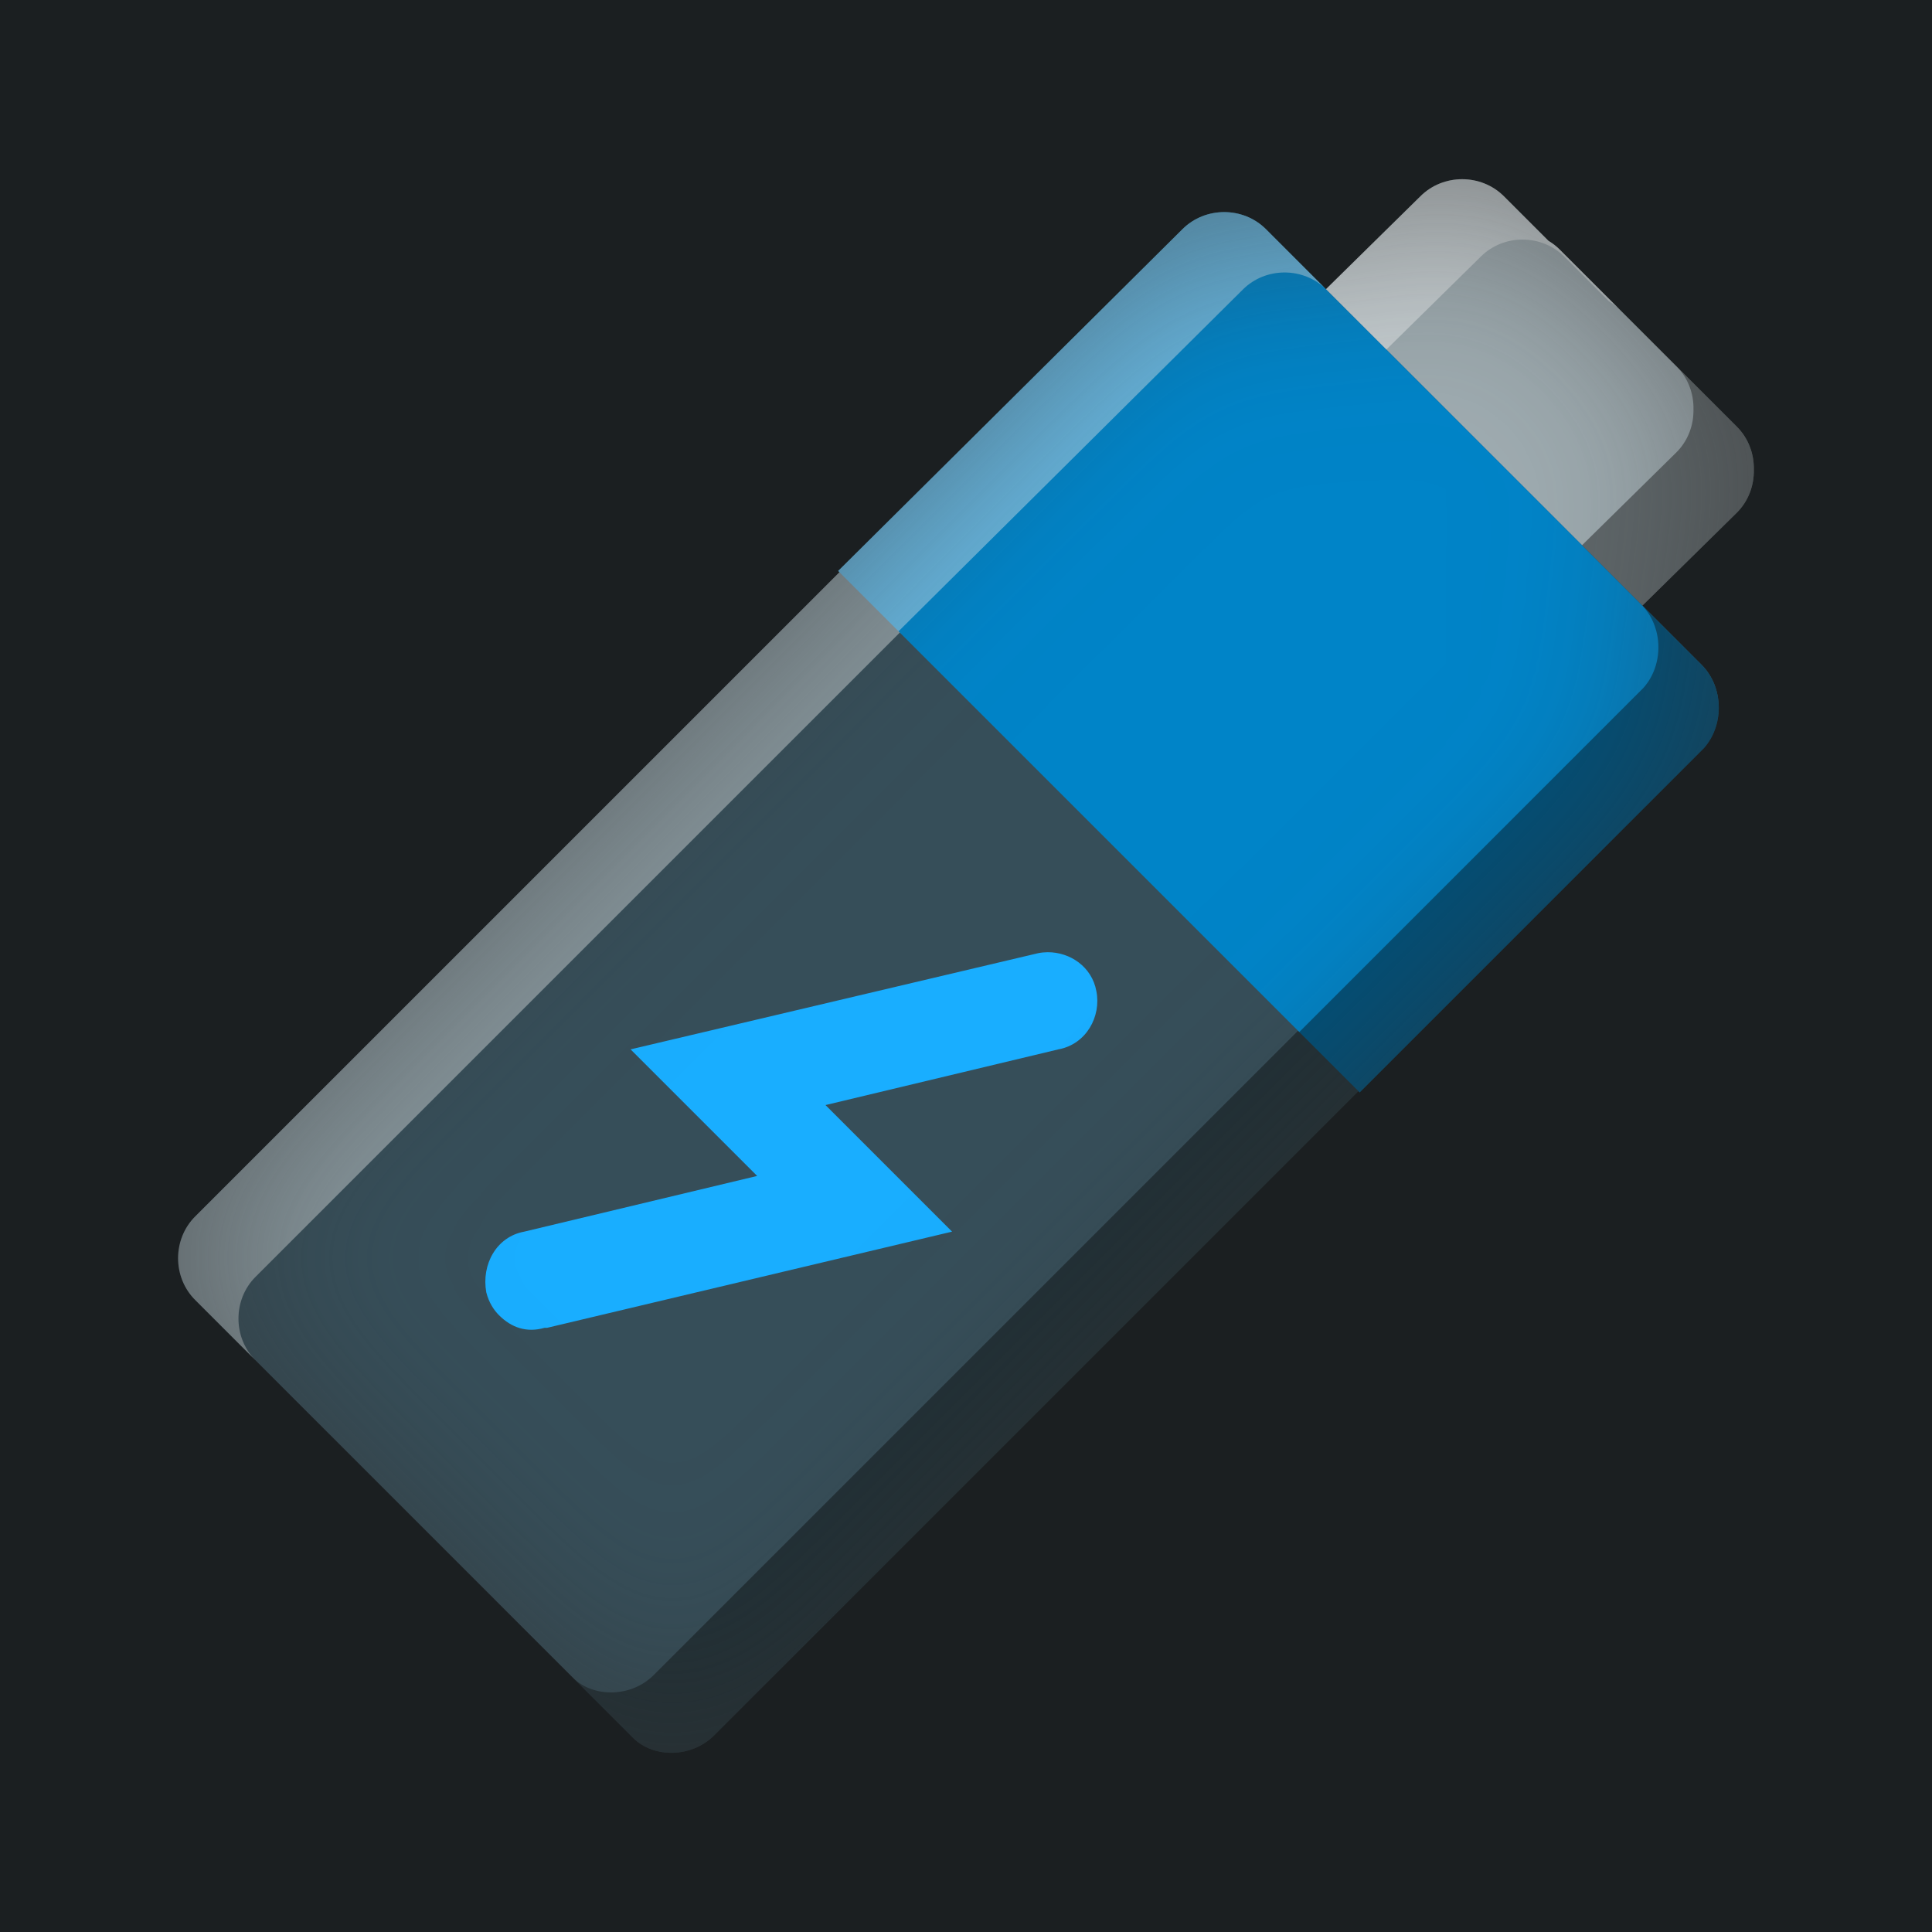
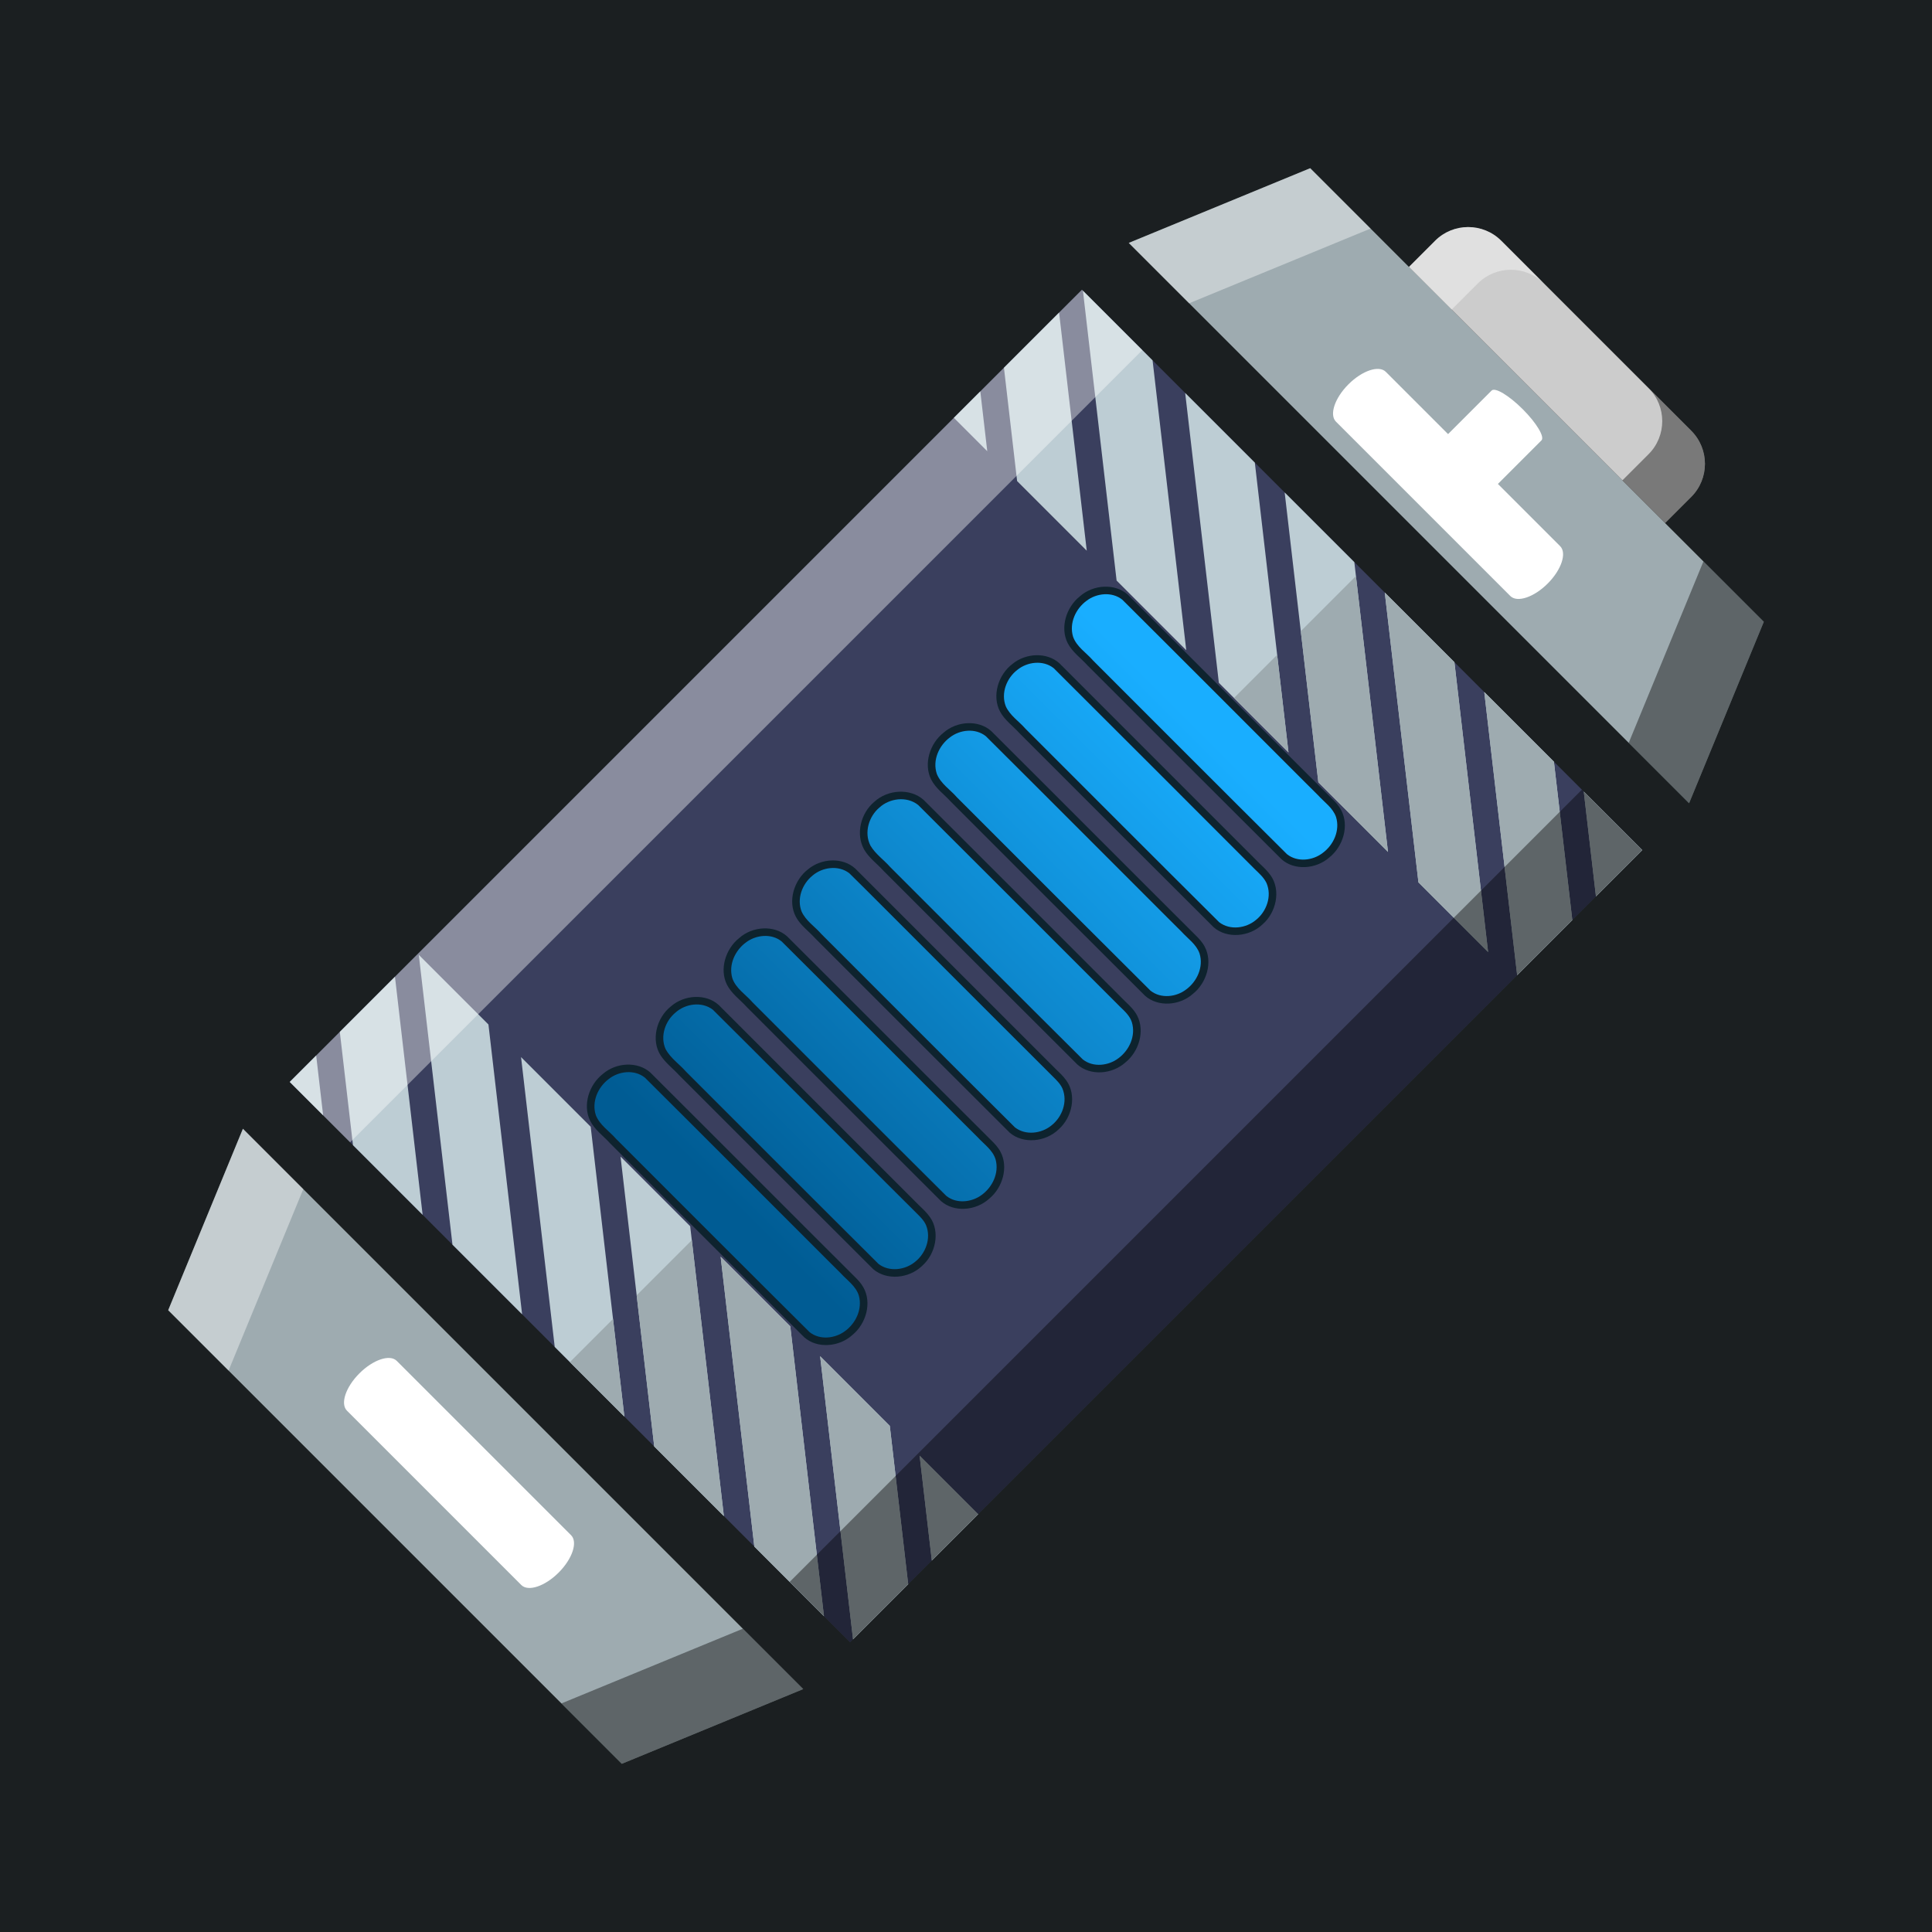
- <svg xmlns="http://www.w3.org/2000/svg" viewBox="0 0 512 512" style="height: 512px; width: 512px;" version="1.1" id="svg3">
+ <svg xmlns="http://www.w3.org/2000/svg" xmlns:xlink="http://www.w3.org/1999/xlink" viewBox="0 0 512 512" version="1.1" id="svg3" xml:space="preserve" width="512" height="512">
  <defs id="defs2">
-     <filter style="color-interpolation-filters:sRGB;" id="filter6" x="-0.145" y="-0.145" width="1.289" height="1.29">
-       <feFlood result="flood" in="SourceGraphic" flood-opacity="0.533" flood-color="rgb(51,51,51)" id="feFlood3" />
-       <feGaussianBlur result="blur" in="SourceGraphic" stdDeviation="30" id="feGaussianBlur3" />
-       <feOffset result="offset" in="blur" dx="0" dy="0" id="feOffset3" />
-       <feComposite result="comp1" operator="out" in="flood" in2="offset" id="feComposite5" />
-       <feComposite result="comp2" operator="atop" in="comp1" in2="SourceGraphic" id="feComposite6" />
-     </filter>
+     <linearGradient id="linearGradient29">
+       <stop style="stop-color:#19aeff;stop-opacity:1" offset="0" id="stop29" />
+       <stop style="stop-color:#005c94;stop-opacity:1" offset="1" id="stop30" />
+     </linearGradient>
+     <linearGradient xlink:href="#linearGradient29" id="linearGradient30" x1="202.752" y1="140.321" x2="202.752" y2="265.196" gradientUnits="userSpaceOnUse" gradientTransform="matrix(0.641418,0,0,1.195845,241.8643,-38.64303)" />
+     <clipPath clipPathUnits="userSpaceOnUse" id="clipPath1">
+       <path id="path1" style="display:inline;fill:#ffff3e;fill-opacity:1;stroke:none;stroke-width:0.379;stroke-dasharray:none;stroke-opacity:1" d="m 395.841,121.172 c -19.042,0.012 -38.084,-0.032 -57.125,0.023 -2.978,0.323 -5.118,3.068 -5.481,5.796 -0.476,2.947 0.738,6.34 3.542,7.841 2.164,1.036 4.639,0.433 6.952,0.599 20.415,-0.006 40.831,0.029 61.246,-0.035 2.987,-0.33 5.116,-3.104 5.458,-5.84 0.463,-2.942 -0.767,-6.32 -3.575,-7.798 -1.951,-0.946 -4.2,-0.489 -6.294,-0.595 -1.574,0.003 -3.148,0.007 -4.722,0.01 z m 6.359,21.68 c -21.168,-0.002 -42.338,-0.032 -63.506,0.015 -3.045,0.357 -5.205,3.211 -5.484,6.017 -0.4,2.949 1.028,6.323 3.948,7.595 2.131,0.796 4.457,0.273 6.678,0.429 20.393,-0.008 40.787,0.027 61.178,-0.036 3.071,-0.399 5.213,-3.307 5.459,-6.144 0.354,-2.985 -1.18,-6.357 -4.177,-7.54 -1.307,-0.457 -2.731,-0.356 -4.096,-0.336 z m -6.359,21.479 c -19.042,0.012 -38.084,-0.032 -57.125,0.023 -3.013,0.329 -5.166,3.128 -5.494,5.892 -0.445,2.966 0.82,6.379 3.691,7.811 2.175,0.947 4.615,0.365 6.913,0.531 20.382,-0.006 40.765,0.024 61.146,-0.033 2.988,-0.331 5.119,-3.103 5.46,-5.84 0.463,-2.942 -0.766,-6.321 -3.575,-7.798 -1.951,-0.946 -4.2,-0.489 -6.294,-0.596 -1.574,0.003 -3.148,0.007 -4.722,0.01 z m 6.902,21.576 c -21.282,-0.002 -42.565,-0.016 -63.846,0.022 -3.275,0.367 -5.608,3.494 -5.727,6.534 -0.272,3.035 1.476,6.423 4.593,7.431 2.13,0.553 4.357,0.129 6.53,0.269 20.282,-0.006 40.566,0.028 60.848,-0.035 2.985,-0.333 5.098,-3.099 5.456,-5.828 0.455,-2.939 -0.757,-6.308 -3.554,-7.8 -1.314,-0.689 -2.853,-0.627 -4.301,-0.593 z m 0.385,21.659 c -15.113,0.041 -30.227,-0.01 -45.341,0.012 -6.333,0.017 -12.668,-0.025 -18.999,0.029 -3.079,0.409 -5.216,3.334 -5.437,6.184 -0.315,2.903 1.111,6.194 3.99,7.427 2.127,0.787 4.446,0.265 6.661,0.421 20.391,-0.008 40.784,0.026 61.174,-0.036 3.053,-0.391 5.185,-3.273 5.457,-6.086 0.366,-2.98 -1.13,-6.349 -4.105,-7.57 -1.078,-0.406 -2.262,-0.39 -3.401,-0.382 z m -7.104,21.498 c -19.048,0.013 -38.097,-0.033 -57.144,0.024 -2.948,0.315 -5.072,3.012 -5.471,5.706 -0.5,2.96 0.679,6.374 3.486,7.906 2.169,1.07 4.67,0.454 6.996,0.622 20.416,-0.006 40.834,0.029 61.25,-0.035 2.96,-0.329 5.058,-3.052 5.449,-5.753 0.467,-2.907 -0.676,-6.229 -3.387,-7.788 -1.942,-1.061 -4.257,-0.588 -6.379,-0.691 -1.6,0.003 -3.2,0.007 -4.8,0.01 z m 7.195,21.659 c -13.631,0.046 -27.264,-0.008 -40.896,0.012 -7.839,0.015 -15.679,-0.019 -23.516,0.027 -3.117,0.406 -5.282,3.386 -5.457,6.274 -0.321,2.948 1.228,6.278 4.196,7.422 2.211,0.662 4.557,0.194 6.829,0.34 20.267,-0.008 40.535,0.026 60.801,-0.036 3.049,-0.393 5.183,-3.267 5.456,-6.079 0.366,-2.953 -1.092,-6.285 -4.013,-7.541 -1.069,-0.437 -2.259,-0.428 -3.4,-0.42 z m -7.207,21.498 c -19.07,0.013 -38.142,-0.033 -57.211,0.024 -3.027,0.328 -5.18,3.143 -5.502,5.918 -0.437,2.957 0.833,6.356 3.693,7.784 2.176,0.949 4.615,0.368 6.915,0.533 20.384,-0.006 40.769,0.029 61.152,-0.035 2.956,-0.326 5.056,-3.048 5.447,-5.745 0.479,-2.917 -0.68,-6.26 -3.411,-7.81 -1.947,-1.048 -4.259,-0.573 -6.382,-0.679 -1.567,0.003 -3.134,0.007 -4.701,0.01 z" />
+     </clipPath>
  </defs>
-   <path d="M0 0h512v512H0z" fill="#1b1f21" fill-opacity="1" id="path2" style="fill:#1b1f21" />
-   <g id="g8" transform="matrix(0.8385664,0,0,0.8385664,47.19696,47.19678)" style="filter:url(#filter6)">
-     <g id="g1">
-       <path id="path1" style="fill:#9eabb0" d="M 405.799 0.348 C 400.999 0.348 396.2 2.149 392.6 5.749 L 343.001 54.549 C 335.801 61.749 335.801 73.747 343.001 80.947 L 360.584 98.529 C 360.59 98.535 360.594 98.542 360.6 98.548 L 416.599 154.547 C 423.799 161.747 435.8 161.747 443 154.547 L 492.601 105.747 C 496.301 102.047 498.084 97.08 497.981 92.148 C 498.084 87.215 496.301 82.248 492.601 78.548 L 436.599 22.549 C 435.523 21.473 434.332 20.576 433.073 19.821 L 419 5.749 C 415.4 2.149 410.599 0.348 405.799 0.348 z " />
-       <path id="path3" style="display:inline;fill:#364e59" d="m 330.601,10.747 c -4.8,0 -9.601,1.801 -13.201,5.401 L 5.399,328.148 c -7.2,7.2 -7.2,19.201 0,26.401 L 40.599,389.749 142.999,492.149 c 0.004,0.004 0.008,0.006 0.012,0.009 l 0.79,0.79 c 6.4,6.4 18.399,6.401 25.599,-0.799 l 312,-312 c 7.2,-7.2 7.2,-19.201 0,-26.401 L 379,51.348 343.8,16.148 c -3.6,-3.6 -8.399,-5.401 -13.199,-5.401 z" />
-       <path id="path5" style="display:inline;fill:#0084c8" d="m 330.601,10.747 c -4.8,0 -9.601,1.801 -13.201,5.401 l -108.8,107.999 35.2,35.2 129.602,129.599 108.798,-108.798 c 0.8,-0.9 1.5,-1.875 2.099,-2.907 2.992,-5.156 3.446,-11.72 1.165,-17.345 -0.456,-1.125 -1.021,-2.211 -1.698,-3.242 -0.677,-1.031 -1.464,-2.007 -2.364,-2.907 L 379,51.348 343.8,16.148 c -3.6,-3.6 -8.399,-5.401 -13.199,-5.401 z" />
-       <path id="path7" style="fill:#19aeff" d="M 274.823 244.642 C 273.814 244.647 272.8 244.748 271.8 244.948 L 142.999 275.347 L 156.599 288.947 L 183 315.348 L 109.399 332.949 C 100.599 334.549 95.8 343.348 97.4 352.148 C 98.2 355.348 99.801 357.747 101.401 359.347 C 105.401 363.347 110.2 364.949 115.8 363.349 L 116.601 363.349 L 244.6 332.949 L 218.2 306.548 L 204.6 292.948 L 278.2 275.347 C 287 273.747 291.8 264.947 290.2 256.947 C 288.8 249.247 281.889 244.61 274.823 244.642 z " />
+   <path d="M 0,1.77002e-6 H 512 V 512 H 0 Z" fill="#1b1f21" fill-opacity="1" id="path2" />
+   <g id="g14" transform="matrix(0.8380525,0.8380525,-0.8380525,0.8380525,256.0008,-83.83615)" style="filter:url(#filter34)">
+     <g id="g32" style="filter:url(#filter34)">
+       <path style="fill:#9eabb0;stroke-width:0.844" d="m 114.159,342.816 16.874,40.502 h 143.438 l 16.874,-40.502 z" id="path8" />
+       <path style="fill:#3a3f5e;stroke-width:0.844" d="M 114.159,77.498 V 328.01 H 291.347 V 77.498 Z" id="path6" />
+       <path style="fill:#9eabb0;stroke-width:0.844" d="m 131.034,22.191 -16.874,40.502 H 291.347 l -16.874,-40.502 z" id="path3" />
+       <path id="rect22" style="display:inline;fill:#cccccc;stroke-width:4;stroke-linecap:round;stroke-linejoin:round;stroke-miterlimit:5" d="m 220.405,19.794 h 71.19 A 12.405,12.405 45 0 1 304,32.199 v 9.8 h -96 v -9.8 a 12.405,12.405 135 0 1 12.405,-12.405 z" transform="matrix(0.84375,0,0,0.84375,-13.247,-13.24601)" />
    </g>
-     <path id="path4" style="height:512px;width:512px;fill:#000000;fill-opacity:0.4" d="M 473.523 59.472 C 477.221 63.172 479.004 68.136 478.901 73.068 C 479.004 78 477.221 82.967 473.521 86.667 L 443.68 116.028 L 462.32 134.668 C 463.22 135.568 464.007 136.544 464.684 137.575 C 465.36 138.606 465.926 139.692 466.382 140.817 C 468.663 146.442 468.209 153.006 465.217 158.162 C 464.619 159.193 463.919 160.169 463.119 161.069 L 354.321 269.867 L 353.92 269.469 L 150.32 473.069 C 143.12 480.269 131.12 480.268 124.72 473.868 L 142.999 492.149 C 143.003 492.153 143.007 492.155 143.011 492.158 L 143.8 492.948 C 150.2 499.348 162.2 499.349 169.4 492.149 L 373 288.549 L 373.401 288.947 L 482.199 180.149 C 482.999 179.249 483.699 178.273 484.297 177.242 C 487.29 172.086 487.743 165.522 485.462 159.897 C 485.006 158.772 484.441 157.686 483.764 156.655 C 483.087 155.624 482.3 154.648 481.4 153.748 L 462.76 135.108 L 492.601 105.747 C 496.301 102.047 498.084 97.08 497.981 92.148 C 498.084 87.215 496.301 82.248 492.601 78.548 L 473.523 59.472 z " />
-     <path id="path10" style="height:512px;width:512px;fill:#ffffff;fill-opacity:0.4" d="M 405.799 0.348 C 400.999 0.348 396.2 2.149 392.6 5.749 L 362.759 35.107 L 343.8 16.148 C 340.2 12.548 335.401 10.747 330.601 10.747 C 325.801 10.747 320.999 12.548 317.399 16.148 L 208.599 124.148 L 209 124.548 L 5.399 328.148 C -1.801 335.348 -1.801 347.349 5.399 354.549 L 24.479 373.629 C 17.279 366.429 17.279 354.429 24.479 347.229 L 228.08 143.628 L 227.679 143.228 L 336.48 35.229 C 340.08 31.629 344.881 29.827 349.681 29.827 C 354.481 29.827 359.28 31.629 362.88 35.229 L 381.839 54.188 L 411.68 24.829 C 415.28 21.229 420.079 19.428 424.879 19.428 C 429.679 19.428 434.481 21.229 438.081 24.829 L 452.153 38.902 C 453.412 39.656 454.603 40.553 455.679 41.629 L 436.599 22.549 C 435.523 21.473 434.332 20.576 433.073 19.821 L 419 5.749 C 415.4 2.149 410.599 0.348 405.799 0.348 z " />
+     <g id="g33" style="filter:url(#filter34)">
+       <path id="rect5" style="display:inline;fill:#bdcdd4;stroke:none;stroke-width:0.535;stroke-dasharray:none;stroke-opacity:1" d="m 291.347,287.51 -10e-6,14.647 -18.499,-14.647 z m -27.937,0 27.937,22.12 V 327.07 L 241.385,287.51 Z m -31.464,0 51.151,40.5 h -22.024 l -51.151,-40.5 z m -31.654,0 51.149,40.5 h -22.024 l -51.149,-40.5 z m -31.462,0 51.149,40.5 -22.024,2e-5 -51.149,-40.5 z m -32.335,0 51.149,40.5 h -22.023 l -51.149,-40.5 z m -22.335,7.226 42.022,33.274 -22.024,-2e-5 -19.998,-15.835 z m 0,24.912 10.56,8.361 -10.56,2e-5 z" />
+       <path id="rect6" style="display:inline;fill:#9eabb0;stroke:none;stroke-width:0.535;stroke-dasharray:none;stroke-opacity:1" d="m 291.347,287.51 -10e-6,14.647 -18.499,-14.647 z m -27.937,0 27.937,22.12 V 327.07 L 241.385,287.51 Z m -31.464,0 51.151,40.5 h -22.024 l -51.151,-40.5 z m -29.193,1.949 48.688,38.551 h -22.024 l -26.664,-21.113 z m 0,24.912 17.226,13.639 h -17.226 z" />
+       <path id="path4" style="display:inline;fill:#bdcdd4;stroke:none;stroke-width:0.535;stroke-dasharray:none;stroke-opacity:1" d="m 291.347,77.498 -10e-6,14.647 -18.499,-14.647 z m -27.937,0 27.937,22.121 V 117.058 L 241.385,77.498 Z m -31.464,0 51.151,40.5 H 261.072 L 209.921,77.498 Z m -31.654,0 51.149,40.5 H 229.417 L 178.267,77.498 Z m -31.462,0 51.149,40.5 -22.024,1e-5 -51.149,-40.5 z m -32.335,0 51.149,40.5 H 165.621 L 114.471,77.498 Z m -22.335,7.226 42.022,33.274 -22.024,-1e-5 -19.998,-15.835 z m 0,24.912 10.56,8.361 -10.56,1e-5 z" />
+       <path id="path5" style="display:inline;fill:#9eabb0;stroke:none;stroke-width:0.535;stroke-dasharray:none;stroke-opacity:1" d="m 291.347,77.498 -10e-6,14.647 -18.499,-14.647 z m -27.937,0 27.937,22.121 V 117.058 L 241.385,77.498 Z m -31.464,0 51.151,40.5 H 261.072 L 209.921,77.498 Z m -29.193,1.949 48.688,38.551 H 229.417 L 202.753,96.886 Z m 0,24.912 17.226,13.639 h -17.226 z" />
+     </g>
+     <g id="g23" style="display:inline;filter:url(#filter34)" transform="translate(-169.1598,-1.070632)">
+       <path style="display:inline;fill:#ffffff;fill-opacity:1;stroke:none;stroke-width:0.597;stroke-dasharray:none;stroke-opacity:1;filter:url(#filter34)" d="m 344.345,356.264 c -2.169,0 -3.934,3.53 -3.934,7.879 0,4.349 1.765,7.867 3.934,7.867 h 55.129 c 2.175,0 3.94,-3.518 3.94,-7.867 0,-4.349 -1.766,-7.879 -3.94,-7.879 z" id="path14" />
+       <path id="path13" style="display:inline;fill:#0e232e;fill-opacity:1;stroke:none;stroke-width:0.379;stroke-dasharray:none;stroke-opacity:1;filter:url(#filter34)" d="m 403.267,119.5 c -9.907,0.033 -19.816,0.003 -29.724,0.014 -11.601,0.01 -23.203,-0.019 -34.804,0.016 -3.851,0.231 -7.025,3.872 -7.269,7.823 -0.454,3.919 1.804,8.156 5.498,9.352 2.146,0.676 4.41,0.263 6.611,0.379 20.457,-0.009 40.916,0.026 61.372,-0.026 3.853,-0.236 7.01,-3.898 7.242,-7.846 0.447,-3.941 -1.857,-8.199 -5.591,-9.345 -1.079,-0.343 -2.216,-0.382 -3.336,-0.366 z m -1.107,21.695 c -21.104,-0.016 -42.209,-0.012 -63.314,0 -3.783,0.172 -6.957,3.635 -7.346,7.497 -0.559,3.993 1.782,8.375 5.578,9.52 2.084,0.632 4.274,0.236 6.407,0.349 20.508,-0.005 41.017,0.018 61.523,-0.025 3.919,-0.304 7.098,-4.102 7.206,-8.141 0.31,-4.066 -2.439,-8.332 -6.383,-9.047 -1.212,-0.229 -2.447,-0.182 -3.672,-0.153 z m 1.107,21.464 c -9.907,0.033 -19.816,0.003 -29.724,0.014 -11.601,0.01 -23.203,-0.019 -34.804,0.016 -3.851,0.231 -7.026,3.872 -7.269,7.823 -0.447,3.875 1.745,8.053 5.37,9.309 2.179,0.735 4.496,0.302 6.739,0.421 20.455,-0.004 40.912,0.017 61.367,-0.024 3.855,-0.233 7.017,-3.895 7.248,-7.846 0.447,-3.941 -1.857,-8.2 -5.591,-9.345 -1.079,-0.343 -2.216,-0.382 -3.336,-0.366 z m -0.554,21.591 c -21.265,-0.009 -42.531,-0.01 -63.796,0.013 -3.967,0.254 -7.282,3.991 -7.463,8.092 -0.359,3.979 2.166,8.09 5.906,9.151 2.084,0.578 4.258,0.198 6.384,0.309 20.457,-0.009 40.915,0.026 61.372,-0.026 3.888,-0.236 7.055,-3.959 7.252,-7.942 0.398,-3.88 -1.854,-8.026 -5.498,-9.22 -1.342,-0.446 -2.766,-0.413 -4.157,-0.377 z m -0.551,21.678 c -21.05,-0.016 -42.101,-0.012 -63.152,0 -3.817,0.17 -7.003,3.691 -7.359,7.588 -0.509,3.965 1.819,8.285 5.582,9.426 2.087,0.637 4.282,0.235 6.418,0.351 20.505,-0.005 41.012,0.018 61.516,-0.025 3.964,-0.302 7.165,-4.179 7.219,-8.263 0.256,-4.068 -2.55,-8.306 -6.509,-8.944 -1.228,-0.209 -2.476,-0.155 -3.715,-0.131 z m 1.267,21.464 c -9.876,0.033 -19.754,0.003 -29.63,0.014 -11.632,0.01 -23.265,-0.019 -34.896,0.016 -3.852,0.232 -7.03,3.875 -7.269,7.828 -0.448,3.895 1.776,8.096 5.432,9.324 2.164,0.704 4.455,0.284 6.678,0.4 20.457,-0.009 40.915,0.026 61.372,-0.026 3.894,-0.234 7.067,-3.975 7.253,-7.963 0.395,-3.909 -1.911,-8.095 -5.608,-9.229 -1.077,-0.344 -2.215,-0.379 -3.332,-0.364 z m -1.182,21.695 c -21.081,-0.016 -42.164,-0.012 -63.245,0 -3.884,0.175 -7.111,3.832 -7.365,7.808 -0.466,4.091 2.178,8.502 6.138,9.35 2.027,0.418 4.104,0.107 6.153,0.206 20.413,-0.005 40.828,0.018 61.24,-0.025 3.964,-0.302 7.163,-4.178 7.219,-8.261 0.251,-4.035 -2.496,-8.232 -6.408,-8.928 -1.231,-0.23 -2.487,-0.176 -3.731,-0.149 z m 1.071,21.462 c -9.743,0.033 -19.489,0.003 -29.233,0.014 -11.754,0.01 -23.508,-0.019 -35.261,0.016 -3.817,0.231 -6.975,3.806 -7.263,7.719 -0.488,3.905 1.703,8.152 5.366,9.414 2.177,0.734 4.492,0.302 6.734,0.421 20.457,-0.009 40.915,0.026 61.372,-0.026 3.891,-0.233 7.063,-3.967 7.254,-7.952 0.409,-3.97 -1.986,-8.245 -5.778,-9.29 -1.036,-0.304 -2.122,-0.327 -3.191,-0.316 z" />
+       <rect style="display:inline;fill:url(#linearGradient30);stroke-width:2.956;stroke-linecap:round;stroke-linejoin:round;stroke-miterlimit:5;filter:url(#filter34)" id="rect29" width="80.097" height="169.511" x="331.864" y="119.069" clip-path="url(#clipPath1)" />
+       <path style="display:inline;fill:#ffffff;fill-opacity:1;stroke:none;stroke-width:0.597;stroke-dasharray:none;stroke-opacity:1;filter:url(#filter34)" d="m 371.912,27.762 c -4.349,0 -7.879,0.882 -7.879,1.966 v 13.777 h -19.688 c -2.169,0 -3.934,3.53 -3.934,7.879 0,4.349 1.765,7.879 3.934,7.879 h 55.129 c 2.175,-1e-5 3.94,-3.53 3.94,-7.879 0,-4.349 -1.766,-7.879 -3.94,-7.879 h -19.683 V 29.728 c 0,-1.084 -3.53,-1.966 -7.879,-1.966 z" id="path28" />
+     </g>
+     <path id="path24" style="display:inline;fill:#000000;fill-opacity:0.408;stroke-width:4;stroke-linecap:round;stroke-linejoin:round;stroke-miterlimit:5" d="M 275.596,19.793 A 12.405,12.405 0 0 1 288,32.199 V 42 h 16 V 32.199 A 12.405,12.405 0 0 0 291.596,19.793 Z M 318.373,42 l 20,48.002 H 361 L 341,42 Z m 20,65.549 V 404.451 H 361 V 107.549 Z m 0,314.449 -20,48.002 H 341 l 20,-48.002 z" transform="matrix(0.84375,0,0,0.84375,-13.247,-13.24601)" />
+     <path id="path27" style="display:inline;fill:#ffffff;fill-opacity:0.4;stroke-width:4;stroke-linecap:round;stroke-linejoin:round;stroke-miterlimit:5" d="M 220.404,19.793 A 12.405,12.405 0 0 0 208,32.199 V 42 h 16 v -9.801 a 12.405,12.405 0 0 1 12.404,-12.406 z M 171,42 151,90.002 h 22.627 L 193.627,42 Z m -20,65.549 v 296.902 h 22.627 V 107.549 Z M 151,421.998 171,470 h 22.627 l -20,-48.002 z" transform="matrix(0.84375,0,0,0.84375,-13.247,-13.24601)" />
  </g>
</svg>
